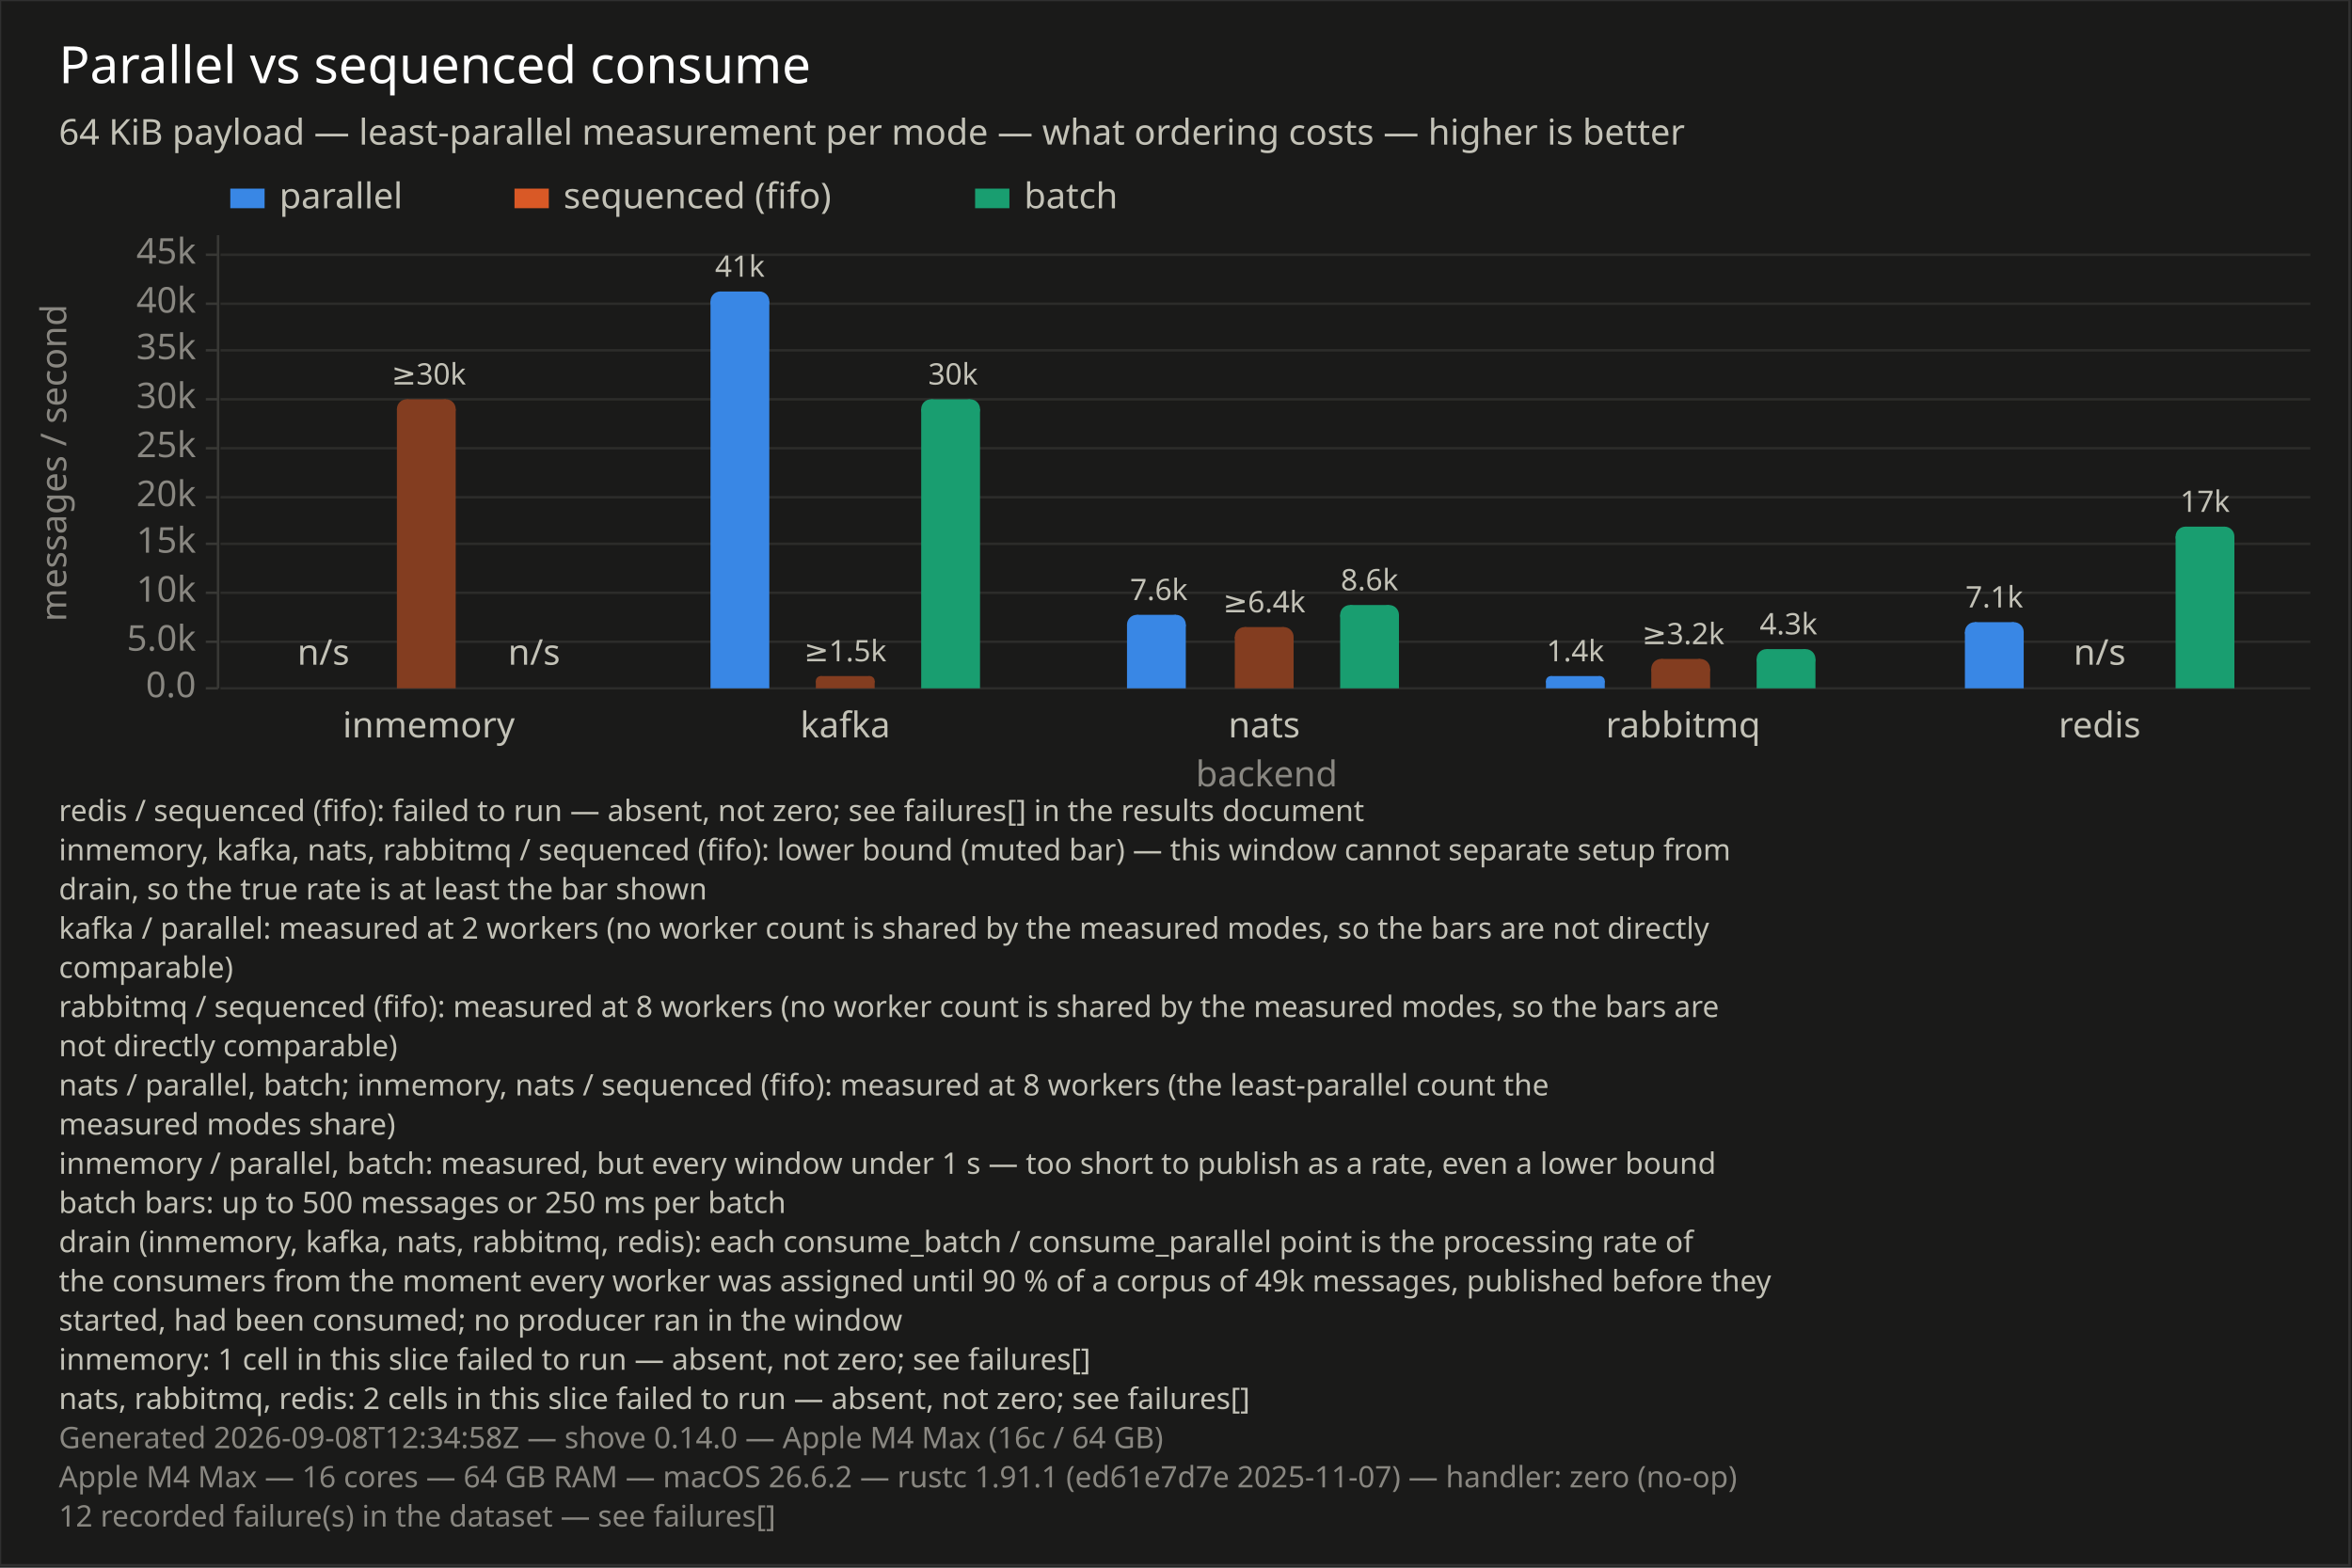
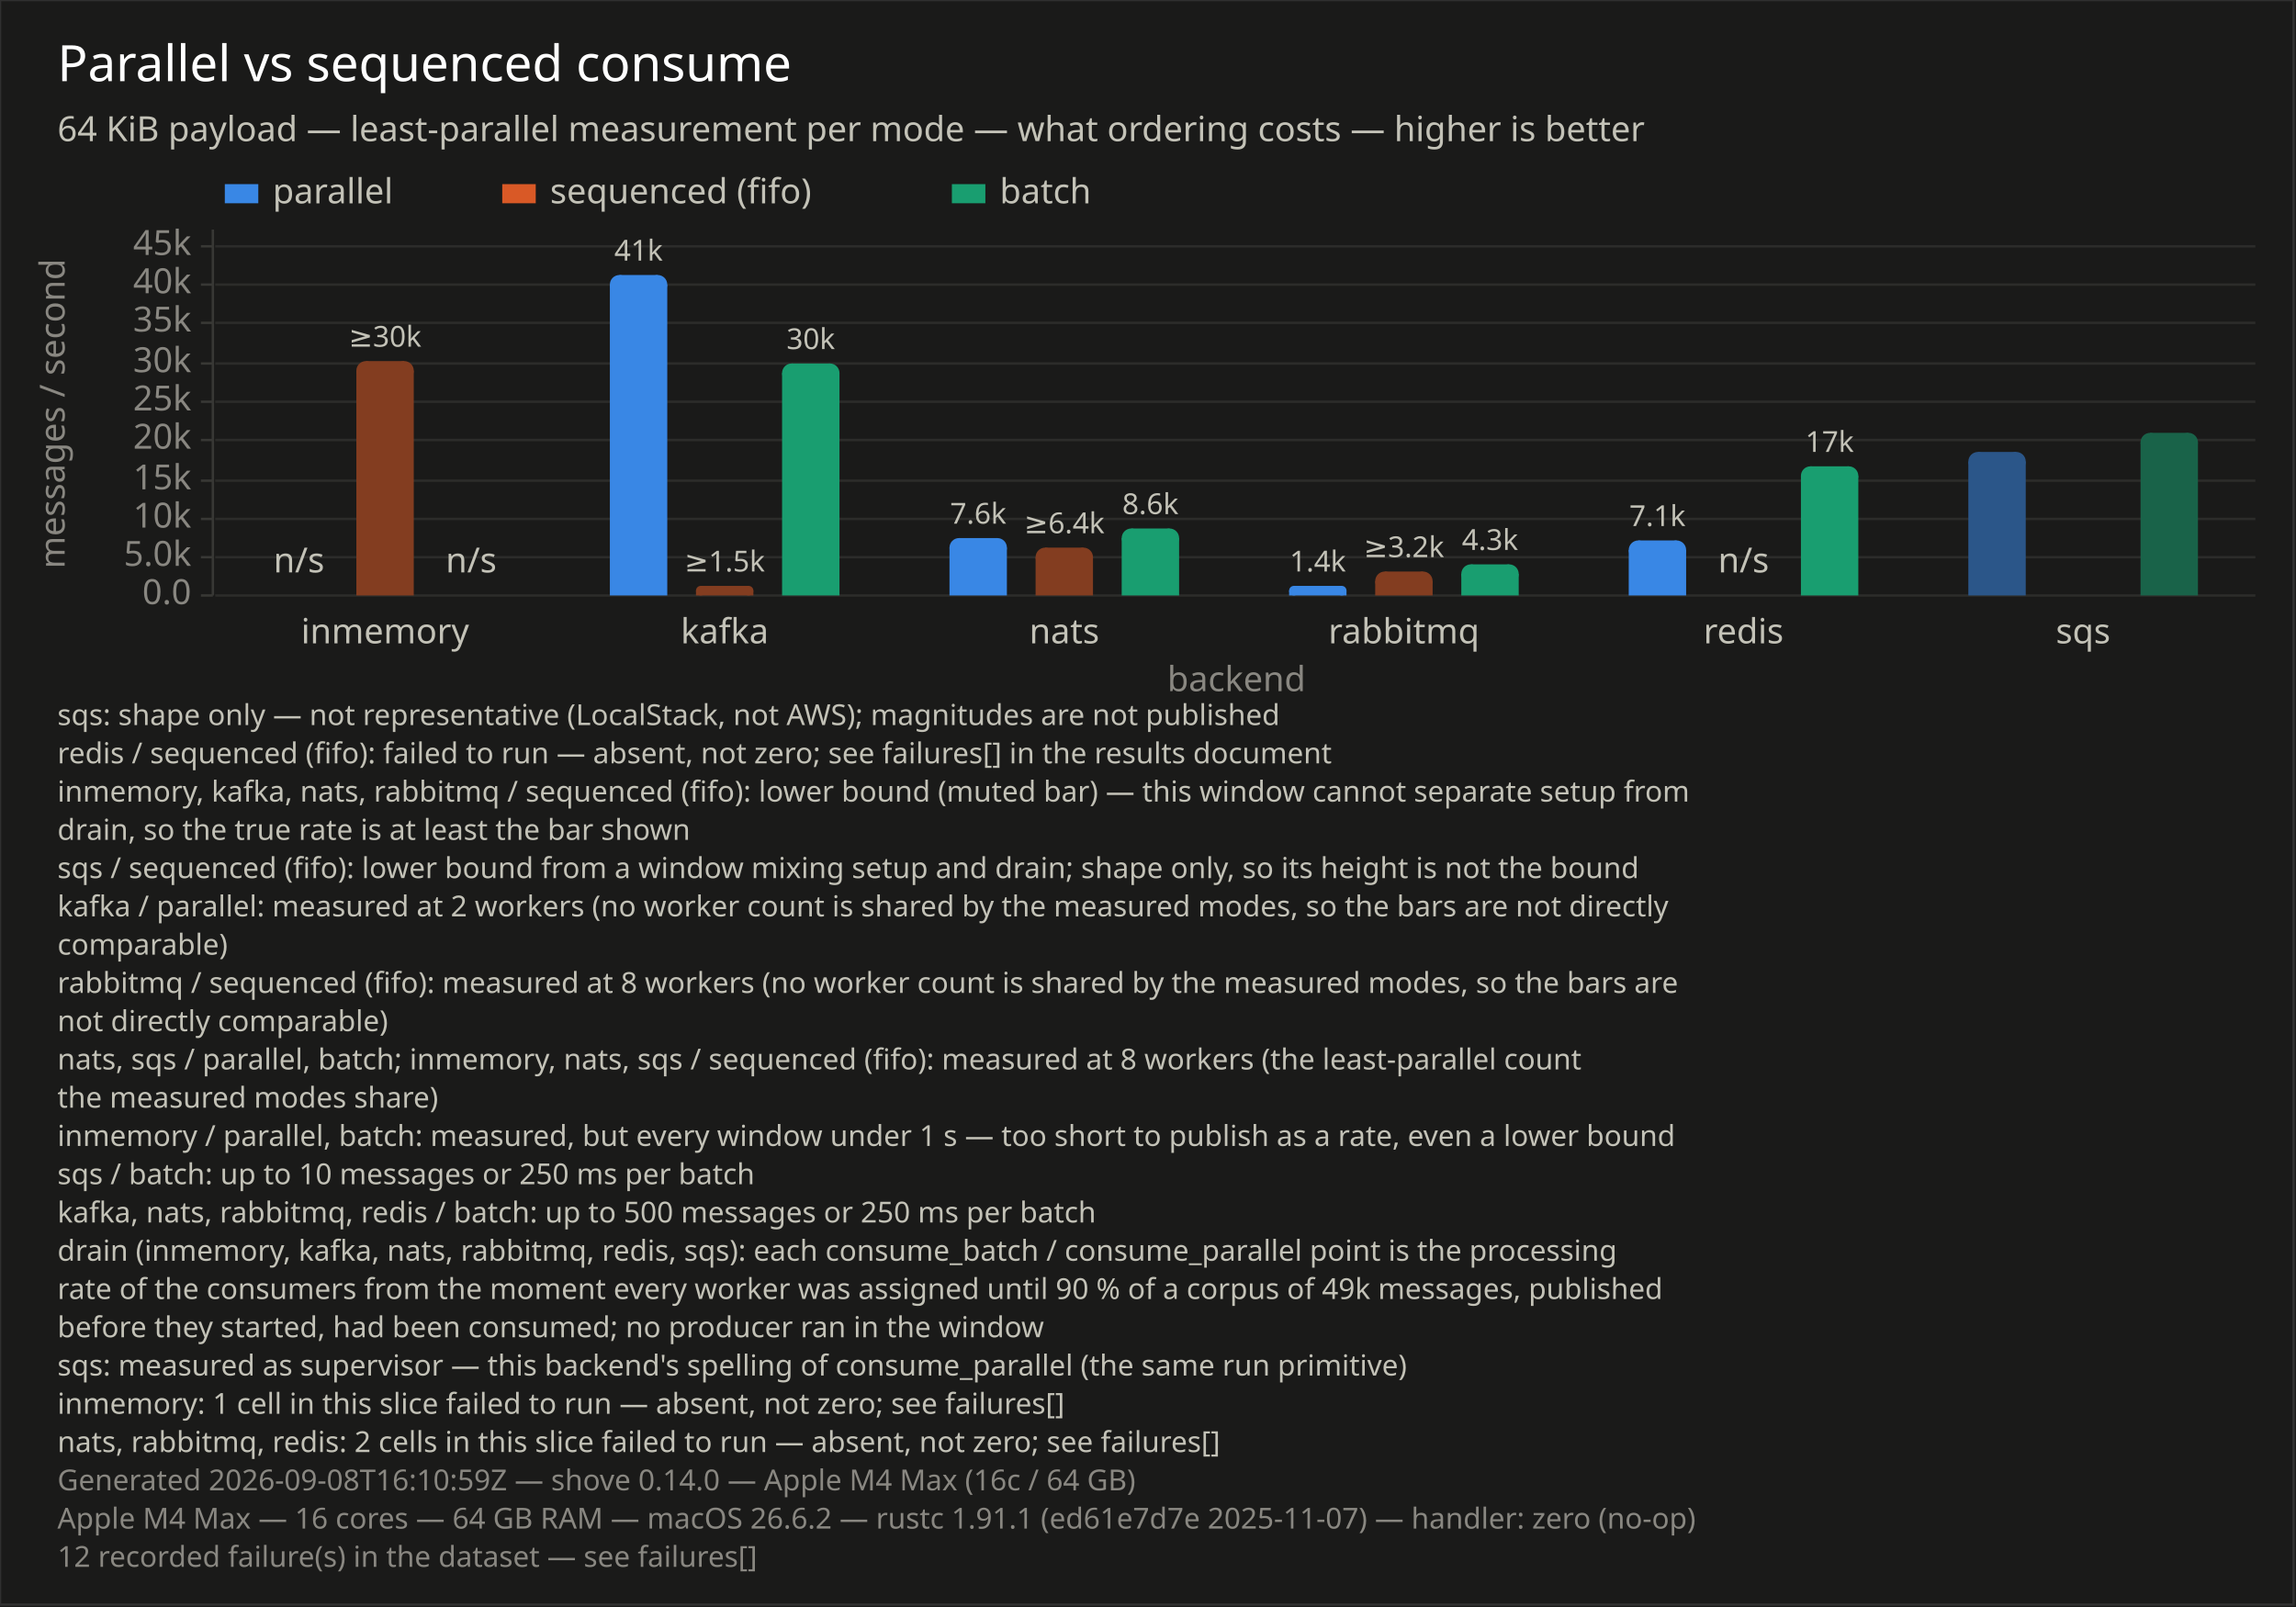
- <svg xmlns="http://www.w3.org/2000/svg" width="960" height="640" viewBox="0 0 960 640">
-   <rect x="0" y="0" width="960" height="640" opacity="1" fill="#1A1A19" stroke="none" />
-   <rect x="0" y="0" width="959" height="639" opacity="0.1" fill="none" stroke="#FFFFFF" />
+ <svg xmlns="http://www.w3.org/2000/svg" width="960" height="672" viewBox="0 0 960 672">
+   <rect x="0" y="0" width="960" height="672" opacity="1" fill="#1A1A19" stroke="none" />
+   <rect x="0" y="0" width="959" height="671" opacity="0.1" fill="none" stroke="#FFFFFF" />
  <text x="24" y="18" dy="0.76em" text-anchor="start" font-family="sans-serif" font-size="20.968" opacity="1" fill="#FFFFFF">
Parallel vs sequenced consume
</text>
  <text x="24" y="48" dy="0.76em" text-anchor="start" font-family="sans-serif" font-size="14.516" opacity="1" fill="#C3C2B7">
64 KiB payload — least-parallel measurement per mode — what ordering costs — higher is better
</text>
+   <text x="24" y="294" dy="0.76em" text-anchor="start" font-family="sans-serif" font-size="12.097" opacity="1" fill="#C3C2B7">
+ sqs: shape only — not representative (LocalStack, not AWS); magnitudes are not published
+ </text>
+   <text x="24" y="310" dy="0.76em" text-anchor="start" font-family="sans-serif" font-size="12.097" opacity="1" fill="#C3C2B7">
+ redis / sequenced (fifo): failed to run — absent, not zero; see failures[] in the results document
+ </text>
  <text x="24" y="326" dy="0.76em" text-anchor="start" font-family="sans-serif" font-size="12.097" opacity="1" fill="#C3C2B7">
- redis / sequenced (fifo): failed to run — absent, not zero; see failures[] in the results document
+ inmemory, kafka, nats, rabbitmq / sequenced (fifo): lower bound (muted bar) — this window cannot separate setup from
</text>
  <text x="24" y="342" dy="0.76em" text-anchor="start" font-family="sans-serif" font-size="12.097" opacity="1" fill="#C3C2B7">
- inmemory, kafka, nats, rabbitmq / sequenced (fifo): lower bound (muted bar) — this window cannot separate setup from
+ drain, so the true rate is at least the bar shown
</text>
  <text x="24" y="358" dy="0.76em" text-anchor="start" font-family="sans-serif" font-size="12.097" opacity="1" fill="#C3C2B7">
- drain, so the true rate is at least the bar shown
+ sqs / sequenced (fifo): lower bound from a window mixing setup and drain; shape only, so its height is not the bound
</text>
  <text x="24" y="374" dy="0.76em" text-anchor="start" font-family="sans-serif" font-size="12.097" opacity="1" fill="#C3C2B7">
kafka / parallel: measured at 2 workers (no worker count is shared by the measured modes, so the bars are not directly
</text>
  <text x="24" y="390" dy="0.76em" text-anchor="start" font-family="sans-serif" font-size="12.097" opacity="1" fill="#C3C2B7">
comparable)
</text>
  <text x="24" y="406" dy="0.76em" text-anchor="start" font-family="sans-serif" font-size="12.097" opacity="1" fill="#C3C2B7">
rabbitmq / sequenced (fifo): measured at 8 workers (no worker count is shared by the measured modes, so the bars are
</text>
  <text x="24" y="422" dy="0.76em" text-anchor="start" font-family="sans-serif" font-size="12.097" opacity="1" fill="#C3C2B7">
not directly comparable)
</text>
  <text x="24" y="438" dy="0.76em" text-anchor="start" font-family="sans-serif" font-size="12.097" opacity="1" fill="#C3C2B7">
- nats / parallel, batch; inmemory, nats / sequenced (fifo): measured at 8 workers (the least-parallel count the
+ nats, sqs / parallel, batch; inmemory, nats, sqs / sequenced (fifo): measured at 8 workers (the least-parallel count
</text>
  <text x="24" y="454" dy="0.76em" text-anchor="start" font-family="sans-serif" font-size="12.097" opacity="1" fill="#C3C2B7">
- measured modes share)
+ the measured modes share)
</text>
  <text x="24" y="470" dy="0.76em" text-anchor="start" font-family="sans-serif" font-size="12.097" opacity="1" fill="#C3C2B7">
inmemory / parallel, batch: measured, but every window under 1 s — too short to publish as a rate, even a lower bound
</text>
  <text x="24" y="486" dy="0.76em" text-anchor="start" font-family="sans-serif" font-size="12.097" opacity="1" fill="#C3C2B7">
- batch bars: up to 500 messages or 250 ms per batch
+ sqs / batch: up to 10 messages or 250 ms per batch
</text>
  <text x="24" y="502" dy="0.76em" text-anchor="start" font-family="sans-serif" font-size="12.097" opacity="1" fill="#C3C2B7">
- drain (inmemory, kafka, nats, rabbitmq, redis): each consume_batch / consume_parallel point is the processing rate of
+ kafka, nats, rabbitmq, redis / batch: up to 500 messages or 250 ms per batch
</text>
  <text x="24" y="518" dy="0.76em" text-anchor="start" font-family="sans-serif" font-size="12.097" opacity="1" fill="#C3C2B7">
- the consumers from the moment every worker was assigned until 90 % of a corpus of 49k messages, published before they
+ drain (inmemory, kafka, nats, rabbitmq, redis, sqs): each consume_batch / consume_parallel point is the processing
</text>
  <text x="24" y="534" dy="0.76em" text-anchor="start" font-family="sans-serif" font-size="12.097" opacity="1" fill="#C3C2B7">
- started, had been consumed; no producer ran in the window
+ rate of the consumers from the moment every worker was assigned until 90 % of a corpus of 49k messages, published
</text>
  <text x="24" y="550" dy="0.76em" text-anchor="start" font-family="sans-serif" font-size="12.097" opacity="1" fill="#C3C2B7">
+ before they started, had been consumed; no producer ran in the window
+ </text>
+   <text x="24" y="566" dy="0.76em" text-anchor="start" font-family="sans-serif" font-size="12.097" opacity="1" fill="#C3C2B7">
+ sqs: measured as supervisor — this backend's spelling of consume_parallel (the same run primitive)
+ </text>
+   <text x="24" y="582" dy="0.76em" text-anchor="start" font-family="sans-serif" font-size="12.097" opacity="1" fill="#C3C2B7">
inmemory: 1 cell in this slice failed to run — absent, not zero; see failures[]
</text>
-   <text x="24" y="566" dy="0.76em" text-anchor="start" font-family="sans-serif" font-size="12.097" opacity="1" fill="#C3C2B7">
+   <text x="24" y="598" dy="0.76em" text-anchor="start" font-family="sans-serif" font-size="12.097" opacity="1" fill="#C3C2B7">
nats, rabbitmq, redis: 2 cells in this slice failed to run — absent, not zero; see failures[]
</text>
-   <text x="24" y="582" dy="0.76em" text-anchor="start" font-family="sans-serif" font-size="12.097" opacity="1" fill="#898781">
- Generated 2026-09-08T12:34:58Z — shove 0.14.0 — Apple M4 Max (16c / 64 GB)
- </text>
-   <text x="24" y="598" dy="0.76em" text-anchor="start" font-family="sans-serif" font-size="12.097" opacity="1" fill="#898781">
+   <text x="24" y="614" dy="0.76em" text-anchor="start" font-family="sans-serif" font-size="12.097" opacity="1" fill="#898781">
+ Generated 2026-09-08T16:10:59Z — shove 0.14.0 — Apple M4 Max (16c / 64 GB)
+ </text>
+   <text x="24" y="630" dy="0.76em" text-anchor="start" font-family="sans-serif" font-size="12.097" opacity="1" fill="#898781">
Apple M4 Max — 16 cores — 64 GB RAM — macOS 26.6.2 — rustc 1.91.1 (ed61e7d7e 2025-11-07) — handler: zero (no-op)
</text>
-   <text x="24" y="614" dy="0.76em" text-anchor="start" font-family="sans-serif" font-size="12.097" opacity="1" fill="#898781">
+   <text x="24" y="646" dy="0.76em" text-anchor="start" font-family="sans-serif" font-size="12.097" opacity="1" fill="#898781">
12 recorded failure(s) in the dataset — see failures[]
</text>
-   <text x="16" y="189" dy="0.76em" text-anchor="middle" font-family="sans-serif" font-size="14.516" opacity="1" fill="#898781" transform="rotate(270, 16, 189)">
+   <text x="16" y="173" dy="0.76em" text-anchor="middle" font-family="sans-serif" font-size="14.516" opacity="1" fill="#898781" transform="rotate(270, 16, 173)">
messages / second
</text>
-   <line opacity="1" stroke="#2C2C2A" stroke-width="1" x1="90" y1="281" x2="943" y2="281" />
-   <line opacity="1" stroke="#2C2C2A" stroke-width="1" x1="90" y1="262" x2="943" y2="262" />
-   <line opacity="1" stroke="#2C2C2A" stroke-width="1" x1="90" y1="242" x2="943" y2="242" />
-   <line opacity="1" stroke="#2C2C2A" stroke-width="1" x1="90" y1="222" x2="943" y2="222" />
-   <line opacity="1" stroke="#2C2C2A" stroke-width="1" x1="90" y1="203" x2="943" y2="203" />
-   <line opacity="1" stroke="#2C2C2A" stroke-width="1" x1="90" y1="183" x2="943" y2="183" />
-   <line opacity="1" stroke="#2C2C2A" stroke-width="1" x1="90" y1="163" x2="943" y2="163" />
-   <line opacity="1" stroke="#2C2C2A" stroke-width="1" x1="90" y1="143" x2="943" y2="143" />
-   <line opacity="1" stroke="#2C2C2A" stroke-width="1" x1="90" y1="124" x2="943" y2="124" />
-   <line opacity="1" stroke="#2C2C2A" stroke-width="1" x1="90" y1="104" x2="943" y2="104" />
-   <polyline fill="none" opacity="1" stroke="#383835" stroke-width="1" points="89,96 89,281 " />
-   <text x="80" y="281" dy="0.5ex" text-anchor="end" font-family="sans-serif" font-size="14.516" opacity="1" fill="#898781">
+   <line opacity="1" stroke="#2C2C2A" stroke-width="1" x1="90" y1="249" x2="943" y2="249" />
+   <line opacity="1" stroke="#2C2C2A" stroke-width="1" x1="90" y1="233" x2="943" y2="233" />
+   <line opacity="1" stroke="#2C2C2A" stroke-width="1" x1="90" y1="217" x2="943" y2="217" />
+   <line opacity="1" stroke="#2C2C2A" stroke-width="1" x1="90" y1="201" x2="943" y2="201" />
+   <line opacity="1" stroke="#2C2C2A" stroke-width="1" x1="90" y1="184" x2="943" y2="184" />
+   <line opacity="1" stroke="#2C2C2A" stroke-width="1" x1="90" y1="168" x2="943" y2="168" />
+   <line opacity="1" stroke="#2C2C2A" stroke-width="1" x1="90" y1="152" x2="943" y2="152" />
+   <line opacity="1" stroke="#2C2C2A" stroke-width="1" x1="90" y1="135" x2="943" y2="135" />
+   <line opacity="1" stroke="#2C2C2A" stroke-width="1" x1="90" y1="119" x2="943" y2="119" />
+   <line opacity="1" stroke="#2C2C2A" stroke-width="1" x1="90" y1="103" x2="943" y2="103" />
+   <polyline fill="none" opacity="1" stroke="#383835" stroke-width="1" points="89,96 89,249 " />
+   <text x="80" y="249" dy="0.5ex" text-anchor="end" font-family="sans-serif" font-size="14.516" opacity="1" fill="#898781">
0.0
</text>
-   <polyline fill="none" opacity="1" stroke="#383835" stroke-width="1" points="84,281 89,281 " />
-   <text x="80" y="262" dy="0.5ex" text-anchor="end" font-family="sans-serif" font-size="14.516" opacity="1" fill="#898781">
+   <polyline fill="none" opacity="1" stroke="#383835" stroke-width="1" points="84,249 89,249 " />
+   <text x="80" y="233" dy="0.5ex" text-anchor="end" font-family="sans-serif" font-size="14.516" opacity="1" fill="#898781">
5.0k
</text>
-   <polyline fill="none" opacity="1" stroke="#383835" stroke-width="1" points="84,262 89,262 " />
-   <text x="80" y="242" dy="0.5ex" text-anchor="end" font-family="sans-serif" font-size="14.516" opacity="1" fill="#898781">
+   <polyline fill="none" opacity="1" stroke="#383835" stroke-width="1" points="84,233 89,233 " />
+   <text x="80" y="217" dy="0.5ex" text-anchor="end" font-family="sans-serif" font-size="14.516" opacity="1" fill="#898781">
10k
</text>
-   <polyline fill="none" opacity="1" stroke="#383835" stroke-width="1" points="84,242 89,242 " />
-   <text x="80" y="222" dy="0.5ex" text-anchor="end" font-family="sans-serif" font-size="14.516" opacity="1" fill="#898781">
+   <polyline fill="none" opacity="1" stroke="#383835" stroke-width="1" points="84,217 89,217 " />
+   <text x="80" y="201" dy="0.5ex" text-anchor="end" font-family="sans-serif" font-size="14.516" opacity="1" fill="#898781">
15k
</text>
-   <polyline fill="none" opacity="1" stroke="#383835" stroke-width="1" points="84,222 89,222 " />
-   <text x="80" y="203" dy="0.5ex" text-anchor="end" font-family="sans-serif" font-size="14.516" opacity="1" fill="#898781">
+   <polyline fill="none" opacity="1" stroke="#383835" stroke-width="1" points="84,201 89,201 " />
+   <text x="80" y="184" dy="0.5ex" text-anchor="end" font-family="sans-serif" font-size="14.516" opacity="1" fill="#898781">
20k
</text>
-   <polyline fill="none" opacity="1" stroke="#383835" stroke-width="1" points="84,203 89,203 " />
-   <text x="80" y="183" dy="0.5ex" text-anchor="end" font-family="sans-serif" font-size="14.516" opacity="1" fill="#898781">
+   <polyline fill="none" opacity="1" stroke="#383835" stroke-width="1" points="84,184 89,184 " />
+   <text x="80" y="168" dy="0.5ex" text-anchor="end" font-family="sans-serif" font-size="14.516" opacity="1" fill="#898781">
25k
</text>
-   <polyline fill="none" opacity="1" stroke="#383835" stroke-width="1" points="84,183 89,183 " />
-   <text x="80" y="163" dy="0.5ex" text-anchor="end" font-family="sans-serif" font-size="14.516" opacity="1" fill="#898781">
+   <polyline fill="none" opacity="1" stroke="#383835" stroke-width="1" points="84,168 89,168 " />
+   <text x="80" y="152" dy="0.5ex" text-anchor="end" font-family="sans-serif" font-size="14.516" opacity="1" fill="#898781">
30k
</text>
-   <polyline fill="none" opacity="1" stroke="#383835" stroke-width="1" points="84,163 89,163 " />
-   <text x="80" y="143" dy="0.5ex" text-anchor="end" font-family="sans-serif" font-size="14.516" opacity="1" fill="#898781">
+   <polyline fill="none" opacity="1" stroke="#383835" stroke-width="1" points="84,152 89,152 " />
+   <text x="80" y="135" dy="0.5ex" text-anchor="end" font-family="sans-serif" font-size="14.516" opacity="1" fill="#898781">
35k
</text>
-   <polyline fill="none" opacity="1" stroke="#383835" stroke-width="1" points="84,143 89,143 " />
-   <text x="80" y="124" dy="0.5ex" text-anchor="end" font-family="sans-serif" font-size="14.516" opacity="1" fill="#898781">
+   <polyline fill="none" opacity="1" stroke="#383835" stroke-width="1" points="84,135 89,135 " />
+   <text x="80" y="119" dy="0.5ex" text-anchor="end" font-family="sans-serif" font-size="14.516" opacity="1" fill="#898781">
40k
</text>
-   <polyline fill="none" opacity="1" stroke="#383835" stroke-width="1" points="84,124 89,124 " />
-   <text x="80" y="104" dy="0.5ex" text-anchor="end" font-family="sans-serif" font-size="14.516" opacity="1" fill="#898781">
+   <polyline fill="none" opacity="1" stroke="#383835" stroke-width="1" points="84,119 89,119 " />
+   <text x="80" y="103" dy="0.5ex" text-anchor="end" font-family="sans-serif" font-size="14.516" opacity="1" fill="#898781">
45k
</text>
-   <polyline fill="none" opacity="1" stroke="#383835" stroke-width="1" points="84,104 89,104 " />
-   <text x="132" y="275" dy="-0.5ex" text-anchor="middle" font-family="sans-serif" font-size="14.516" opacity="1" fill="#C3C2B7">
+   <polyline fill="none" opacity="1" stroke="#383835" stroke-width="1" points="84,103 89,103 " />
+   <text x="125" y="243" dy="-0.5ex" text-anchor="middle" font-family="sans-serif" font-size="14.516" opacity="1" fill="#C3C2B7">
n/s
</text>
-   <rect x="162" y="167" width="24" height="114" opacity="1" fill="#833D20" stroke="none" />
-   <rect x="166" y="163" width="16" height="5" opacity="1" fill="#833D20" stroke="none" />
-   <circle cx="166" cy="167" r="4" opacity="1" fill="#833D20" stroke="none" stroke-width="0" />
-   <circle cx="182" cy="167" r="4" opacity="1" fill="#833D20" stroke="none" stroke-width="0" />
-   <text x="175" y="160" dy="-0.5ex" text-anchor="middle" font-family="sans-serif" font-size="12.097" opacity="1" fill="#C3C2B7">
+   <rect x="149" y="155" width="24" height="94" opacity="1" fill="#833D20" stroke="none" />
+   <rect x="153" y="151" width="16" height="5" opacity="1" fill="#833D20" stroke="none" />
+   <circle cx="153" cy="155" r="4" opacity="1" fill="#833D20" stroke="none" stroke-width="0" />
+   <circle cx="169" cy="155" r="4" opacity="1" fill="#833D20" stroke="none" stroke-width="0" />
+   <text x="161" y="148" dy="-0.5ex" text-anchor="middle" font-family="sans-serif" font-size="12.097" opacity="1" fill="#C3C2B7">
≥30k
</text>
-   <text x="218" y="275" dy="-0.5ex" text-anchor="middle" font-family="sans-serif" font-size="14.516" opacity="1" fill="#C3C2B7">
+   <text x="197" y="243" dy="-0.5ex" text-anchor="middle" font-family="sans-serif" font-size="14.516" opacity="1" fill="#C3C2B7">
n/s
</text>
-   <rect x="290" y="123" width="24" height="158" opacity="1" fill="#3987E5" stroke="none" />
-   <rect x="294" y="119" width="16" height="5" opacity="1" fill="#3987E5" stroke="none" />
-   <circle cx="294" cy="123" r="4" opacity="1" fill="#3987E5" stroke="none" stroke-width="0" />
-   <circle cx="310" cy="123" r="4" opacity="1" fill="#3987E5" stroke="none" stroke-width="0" />
-   <text x="302" y="116" dy="-0.5ex" text-anchor="middle" font-family="sans-serif" font-size="12.097" opacity="1" fill="#C3C2B7">
+   <rect x="255" y="119" width="24" height="130" opacity="1" fill="#3987E5" stroke="none" />
+   <rect x="259" y="115" width="16" height="5" opacity="1" fill="#3987E5" stroke="none" />
+   <circle cx="259" cy="119" r="4" opacity="1" fill="#3987E5" stroke="none" stroke-width="0" />
+   <circle cx="275" cy="119" r="4" opacity="1" fill="#3987E5" stroke="none" stroke-width="0" />
+   <text x="267" y="112" dy="-0.5ex" text-anchor="middle" font-family="sans-serif" font-size="12.097" opacity="1" fill="#C3C2B7">
41k
</text>
-   <rect x="333" y="278" width="24" height="3" opacity="1" fill="#833D20" stroke="none" />
-   <rect x="335" y="276" width="20" height="3" opacity="1" fill="#833D20" stroke="none" />
-   <circle cx="335" cy="278" r="2" opacity="1" fill="#833D20" stroke="none" stroke-width="0" />
-   <circle cx="355" cy="278" r="2" opacity="1" fill="#833D20" stroke="none" stroke-width="0" />
-   <text x="345" y="273" dy="-0.5ex" text-anchor="middle" font-family="sans-serif" font-size="12.097" opacity="1" fill="#C3C2B7">
+   <rect x="291" y="247" width="24" height="2" opacity="1" fill="#833D20" stroke="none" />
+   <rect x="293" y="245" width="20" height="3" opacity="1" fill="#833D20" stroke="none" />
+   <circle cx="293" cy="247" r="2" opacity="1" fill="#833D20" stroke="none" stroke-width="0" />
+   <circle cx="313" cy="247" r="2" opacity="1" fill="#833D20" stroke="none" stroke-width="0" />
+   <text x="303" y="242" dy="-0.5ex" text-anchor="middle" font-family="sans-serif" font-size="12.097" opacity="1" fill="#C3C2B7">
≥1.5k
</text>
-   <rect x="376" y="167" width="24" height="114" opacity="1" fill="#199E70" stroke="none" />
-   <rect x="380" y="163" width="16" height="5" opacity="1" fill="#199E70" stroke="none" />
-   <circle cx="380" cy="167" r="4" opacity="1" fill="#199E70" stroke="none" stroke-width="0" />
-   <circle cx="396" cy="167" r="4" opacity="1" fill="#199E70" stroke="none" stroke-width="0" />
-   <text x="389" y="160" dy="-0.5ex" text-anchor="middle" font-family="sans-serif" font-size="12.097" opacity="1" fill="#C3C2B7">
+   <rect x="327" y="156" width="24" height="93" opacity="1" fill="#199E70" stroke="none" />
+   <rect x="331" y="152" width="16" height="5" opacity="1" fill="#199E70" stroke="none" />
+   <circle cx="331" cy="156" r="4" opacity="1" fill="#199E70" stroke="none" stroke-width="0" />
+   <circle cx="347" cy="156" r="4" opacity="1" fill="#199E70" stroke="none" stroke-width="0" />
+   <text x="339" y="149" dy="-0.5ex" text-anchor="middle" font-family="sans-serif" font-size="12.097" opacity="1" fill="#C3C2B7">
30k
</text>
-   <rect x="460" y="255" width="24" height="26" opacity="1" fill="#3987E5" stroke="none" />
-   <rect x="464" y="251" width="16" height="5" opacity="1" fill="#3987E5" stroke="none" />
-   <circle cx="464" cy="255" r="4" opacity="1" fill="#3987E5" stroke="none" stroke-width="0" />
-   <circle cx="480" cy="255" r="4" opacity="1" fill="#3987E5" stroke="none" stroke-width="0" />
-   <text x="473" y="248" dy="-0.5ex" text-anchor="middle" font-family="sans-serif" font-size="12.097" opacity="1" fill="#C3C2B7">
+   <rect x="397" y="229" width="24" height="20" opacity="1" fill="#3987E5" stroke="none" />
+   <rect x="401" y="225" width="16" height="5" opacity="1" fill="#3987E5" stroke="none" />
+   <circle cx="401" cy="229" r="4" opacity="1" fill="#3987E5" stroke="none" stroke-width="0" />
+   <circle cx="417" cy="229" r="4" opacity="1" fill="#3987E5" stroke="none" stroke-width="0" />
+   <text x="409" y="222" dy="-0.5ex" text-anchor="middle" font-family="sans-serif" font-size="12.097" opacity="1" fill="#C3C2B7">
7.6k
</text>
-   <rect x="504" y="260" width="24" height="21" opacity="1" fill="#833D20" stroke="none" />
-   <rect x="508" y="256" width="16" height="5" opacity="1" fill="#833D20" stroke="none" />
-   <circle cx="508" cy="260" r="4" opacity="1" fill="#833D20" stroke="none" stroke-width="0" />
-   <circle cx="524" cy="260" r="4" opacity="1" fill="#833D20" stroke="none" stroke-width="0" />
-   <text x="516" y="253" dy="-0.5ex" text-anchor="middle" font-family="sans-serif" font-size="12.097" opacity="1" fill="#C3C2B7">
+   <rect x="433" y="233" width="24" height="16" opacity="1" fill="#833D20" stroke="none" />
+   <rect x="437" y="229" width="16" height="5" opacity="1" fill="#833D20" stroke="none" />
+   <circle cx="437" cy="233" r="4" opacity="1" fill="#833D20" stroke="none" stroke-width="0" />
+   <circle cx="453" cy="233" r="4" opacity="1" fill="#833D20" stroke="none" stroke-width="0" />
+   <text x="445" y="226" dy="-0.5ex" text-anchor="middle" font-family="sans-serif" font-size="12.097" opacity="1" fill="#C3C2B7">
≥6.4k
</text>
-   <rect x="547" y="251" width="24" height="30" opacity="1" fill="#199E70" stroke="none" />
-   <rect x="551" y="247" width="16" height="5" opacity="1" fill="#199E70" stroke="none" />
-   <circle cx="551" cy="251" r="4" opacity="1" fill="#199E70" stroke="none" stroke-width="0" />
-   <circle cx="567" cy="251" r="4" opacity="1" fill="#199E70" stroke="none" stroke-width="0" />
-   <text x="559" y="244" dy="-0.5ex" text-anchor="middle" font-family="sans-serif" font-size="12.097" opacity="1" fill="#C3C2B7">
+   <rect x="469" y="225" width="24" height="24" opacity="1" fill="#199E70" stroke="none" />
+   <rect x="473" y="221" width="16" height="5" opacity="1" fill="#199E70" stroke="none" />
+   <circle cx="473" cy="225" r="4" opacity="1" fill="#199E70" stroke="none" stroke-width="0" />
+   <circle cx="489" cy="225" r="4" opacity="1" fill="#199E70" stroke="none" stroke-width="0" />
+   <text x="481" y="218" dy="-0.5ex" text-anchor="middle" font-family="sans-serif" font-size="12.097" opacity="1" fill="#C3C2B7">
8.6k
</text>
-   <rect x="631" y="278" width="24" height="3" opacity="1" fill="#3987E5" stroke="none" />
-   <rect x="633" y="276" width="20" height="3" opacity="1" fill="#3987E5" stroke="none" />
-   <circle cx="633" cy="278" r="2" opacity="1" fill="#3987E5" stroke="none" stroke-width="0" />
-   <circle cx="653" cy="278" r="2" opacity="1" fill="#3987E5" stroke="none" stroke-width="0" />
-   <text x="643" y="273" dy="-0.5ex" text-anchor="middle" font-family="sans-serif" font-size="12.097" opacity="1" fill="#C3C2B7">
+   <rect x="539" y="247" width="24" height="2" opacity="1" fill="#3987E5" stroke="none" />
+   <rect x="541" y="245" width="20" height="3" opacity="1" fill="#3987E5" stroke="none" />
+   <circle cx="541" cy="247" r="2" opacity="1" fill="#3987E5" stroke="none" stroke-width="0" />
+   <circle cx="561" cy="247" r="2" opacity="1" fill="#3987E5" stroke="none" stroke-width="0" />
+   <text x="551" y="242" dy="-0.5ex" text-anchor="middle" font-family="sans-serif" font-size="12.097" opacity="1" fill="#C3C2B7">
1.4k
</text>
-   <rect x="674" y="273" width="24" height="8" opacity="1" fill="#833D20" stroke="none" />
-   <rect x="678" y="269" width="16" height="5" opacity="1" fill="#833D20" stroke="none" />
-   <circle cx="678" cy="273" r="4" opacity="1" fill="#833D20" stroke="none" stroke-width="0" />
-   <circle cx="694" cy="273" r="4" opacity="1" fill="#833D20" stroke="none" stroke-width="0" />
-   <text x="687" y="266" dy="-0.5ex" text-anchor="middle" font-family="sans-serif" font-size="12.097" opacity="1" fill="#C3C2B7">
+   <rect x="575" y="243" width="24" height="6" opacity="1" fill="#833D20" stroke="none" />
+   <rect x="579" y="239" width="16" height="5" opacity="1" fill="#833D20" stroke="none" />
+   <circle cx="579" cy="243" r="4" opacity="1" fill="#833D20" stroke="none" stroke-width="0" />
+   <circle cx="595" cy="243" r="4" opacity="1" fill="#833D20" stroke="none" stroke-width="0" />
+   <text x="587" y="236" dy="-0.5ex" text-anchor="middle" font-family="sans-serif" font-size="12.097" opacity="1" fill="#C3C2B7">
≥3.2k
</text>
-   <rect x="717" y="269" width="24" height="12" opacity="1" fill="#199E70" stroke="none" />
-   <rect x="721" y="265" width="16" height="5" opacity="1" fill="#199E70" stroke="none" />
-   <circle cx="721" cy="269" r="4" opacity="1" fill="#199E70" stroke="none" stroke-width="0" />
-   <circle cx="737" cy="269" r="4" opacity="1" fill="#199E70" stroke="none" stroke-width="0" />
-   <text x="730" y="262" dy="-0.5ex" text-anchor="middle" font-family="sans-serif" font-size="12.097" opacity="1" fill="#C3C2B7">
+   <rect x="611" y="240" width="24" height="9" opacity="1" fill="#199E70" stroke="none" />
+   <rect x="615" y="236" width="16" height="5" opacity="1" fill="#199E70" stroke="none" />
+   <circle cx="615" cy="240" r="4" opacity="1" fill="#199E70" stroke="none" stroke-width="0" />
+   <circle cx="631" cy="240" r="4" opacity="1" fill="#199E70" stroke="none" stroke-width="0" />
+   <text x="623" y="233" dy="-0.5ex" text-anchor="middle" font-family="sans-serif" font-size="12.097" opacity="1" fill="#C3C2B7">
4.3k
</text>
-   <rect x="802" y="258" width="24" height="23" opacity="1" fill="#3987E5" stroke="none" />
-   <rect x="806" y="254" width="16" height="5" opacity="1" fill="#3987E5" stroke="none" />
-   <circle cx="806" cy="258" r="4" opacity="1" fill="#3987E5" stroke="none" stroke-width="0" />
-   <circle cx="822" cy="258" r="4" opacity="1" fill="#3987E5" stroke="none" stroke-width="0" />
-   <text x="814" y="251" dy="-0.5ex" text-anchor="middle" font-family="sans-serif" font-size="12.097" opacity="1" fill="#C3C2B7">
+   <rect x="681" y="230" width="24" height="19" opacity="1" fill="#3987E5" stroke="none" />
+   <rect x="685" y="226" width="16" height="5" opacity="1" fill="#3987E5" stroke="none" />
+   <circle cx="685" cy="230" r="4" opacity="1" fill="#3987E5" stroke="none" stroke-width="0" />
+   <circle cx="701" cy="230" r="4" opacity="1" fill="#3987E5" stroke="none" stroke-width="0" />
+   <text x="693" y="223" dy="-0.5ex" text-anchor="middle" font-family="sans-serif" font-size="12.097" opacity="1" fill="#C3C2B7">
7.1k
</text>
-   <text x="857" y="275" dy="-0.5ex" text-anchor="middle" font-family="sans-serif" font-size="14.516" opacity="1" fill="#C3C2B7">
+   <text x="729" y="243" dy="-0.5ex" text-anchor="middle" font-family="sans-serif" font-size="14.516" opacity="1" fill="#C3C2B7">
n/s
</text>
-   <rect x="888" y="219" width="24" height="62" opacity="1" fill="#199E70" stroke="none" />
-   <rect x="892" y="215" width="16" height="5" opacity="1" fill="#199E70" stroke="none" />
-   <circle cx="892" cy="219" r="4" opacity="1" fill="#199E70" stroke="none" stroke-width="0" />
-   <circle cx="908" cy="219" r="4" opacity="1" fill="#199E70" stroke="none" stroke-width="0" />
-   <text x="900" y="212" dy="-0.5ex" text-anchor="middle" font-family="sans-serif" font-size="12.097" opacity="1" fill="#C3C2B7">
+   <rect x="753" y="199" width="24" height="50" opacity="1" fill="#199E70" stroke="none" />
+   <rect x="757" y="195" width="16" height="5" opacity="1" fill="#199E70" stroke="none" />
+   <circle cx="757" cy="199" r="4" opacity="1" fill="#199E70" stroke="none" stroke-width="0" />
+   <circle cx="773" cy="199" r="4" opacity="1" fill="#199E70" stroke="none" stroke-width="0" />
+   <text x="765" y="192" dy="-0.5ex" text-anchor="middle" font-family="sans-serif" font-size="12.097" opacity="1" fill="#C3C2B7">
17k
</text>
-   <text x="175" y="290" dy="0.76em" text-anchor="middle" font-family="sans-serif" font-size="14.516" opacity="1" fill="#C3C2B7">
+   <rect x="823" y="193" width="24" height="56" opacity="1" fill="#2B5689" stroke="none" />
+   <rect x="827" y="189" width="16" height="5" opacity="1" fill="#2B5689" stroke="none" />
+   <circle cx="827" cy="193" r="4" opacity="1" fill="#2B5689" stroke="none" stroke-width="0" />
+   <circle cx="843" cy="193" r="4" opacity="1" fill="#2B5689" stroke="none" stroke-width="0" />
+   <rect x="895" y="185" width="24" height="64" opacity="1" fill="#196349" stroke="none" />
+   <rect x="899" y="181" width="16" height="5" opacity="1" fill="#196349" stroke="none" />
+   <circle cx="899" cy="185" r="4" opacity="1" fill="#196349" stroke="none" stroke-width="0" />
+   <circle cx="915" cy="185" r="4" opacity="1" fill="#196349" stroke="none" stroke-width="0" />
+   <text x="161" y="258" dy="0.76em" text-anchor="middle" font-family="sans-serif" font-size="14.516" opacity="1" fill="#C3C2B7">
inmemory
</text>
-   <text x="345" y="290" dy="0.76em" text-anchor="middle" font-family="sans-serif" font-size="14.516" opacity="1" fill="#C3C2B7">
+   <text x="303" y="258" dy="0.76em" text-anchor="middle" font-family="sans-serif" font-size="14.516" opacity="1" fill="#C3C2B7">
kafka
</text>
-   <text x="516" y="290" dy="0.76em" text-anchor="middle" font-family="sans-serif" font-size="14.516" opacity="1" fill="#C3C2B7">
+   <text x="445" y="258" dy="0.76em" text-anchor="middle" font-family="sans-serif" font-size="14.516" opacity="1" fill="#C3C2B7">
nats
</text>
-   <text x="687" y="290" dy="0.76em" text-anchor="middle" font-family="sans-serif" font-size="14.516" opacity="1" fill="#C3C2B7">
+   <text x="587" y="258" dy="0.76em" text-anchor="middle" font-family="sans-serif" font-size="14.516" opacity="1" fill="#C3C2B7">
rabbitmq
</text>
-   <text x="857" y="290" dy="0.76em" text-anchor="middle" font-family="sans-serif" font-size="14.516" opacity="1" fill="#C3C2B7">
+   <text x="729" y="258" dy="0.76em" text-anchor="middle" font-family="sans-serif" font-size="14.516" opacity="1" fill="#C3C2B7">
redis
</text>
-   <text x="517" y="310" dy="0.76em" text-anchor="middle" font-family="sans-serif" font-size="14.516" opacity="1" fill="#898781">
+   <text x="871" y="258" dy="0.76em" text-anchor="middle" font-family="sans-serif" font-size="14.516" opacity="1" fill="#C3C2B7">
+ sqs
+ </text>
+   <text x="517" y="278" dy="0.76em" text-anchor="middle" font-family="sans-serif" font-size="14.516" opacity="1" fill="#898781">
backend
</text>
  <rect x="94" y="77" width="14" height="8" opacity="1" fill="#3987E5" stroke="none" />
  <text x="114" y="74" dy="0.76em" text-anchor="start" font-family="sans-serif" font-size="14.516" opacity="1" fill="#C3C2B7">
parallel
</text>
  <rect x="210" y="77" width="14" height="8" opacity="1" fill="#D95926" stroke="none" />
  <text x="230" y="74" dy="0.76em" text-anchor="start" font-family="sans-serif" font-size="14.516" opacity="1" fill="#C3C2B7">
sequenced (fifo)
</text>
  <rect x="398" y="77" width="14" height="8" opacity="1" fill="#199E70" stroke="none" />
  <text x="418" y="74" dy="0.76em" text-anchor="start" font-family="sans-serif" font-size="14.516" opacity="1" fill="#C3C2B7">
batch
</text>
</svg>
